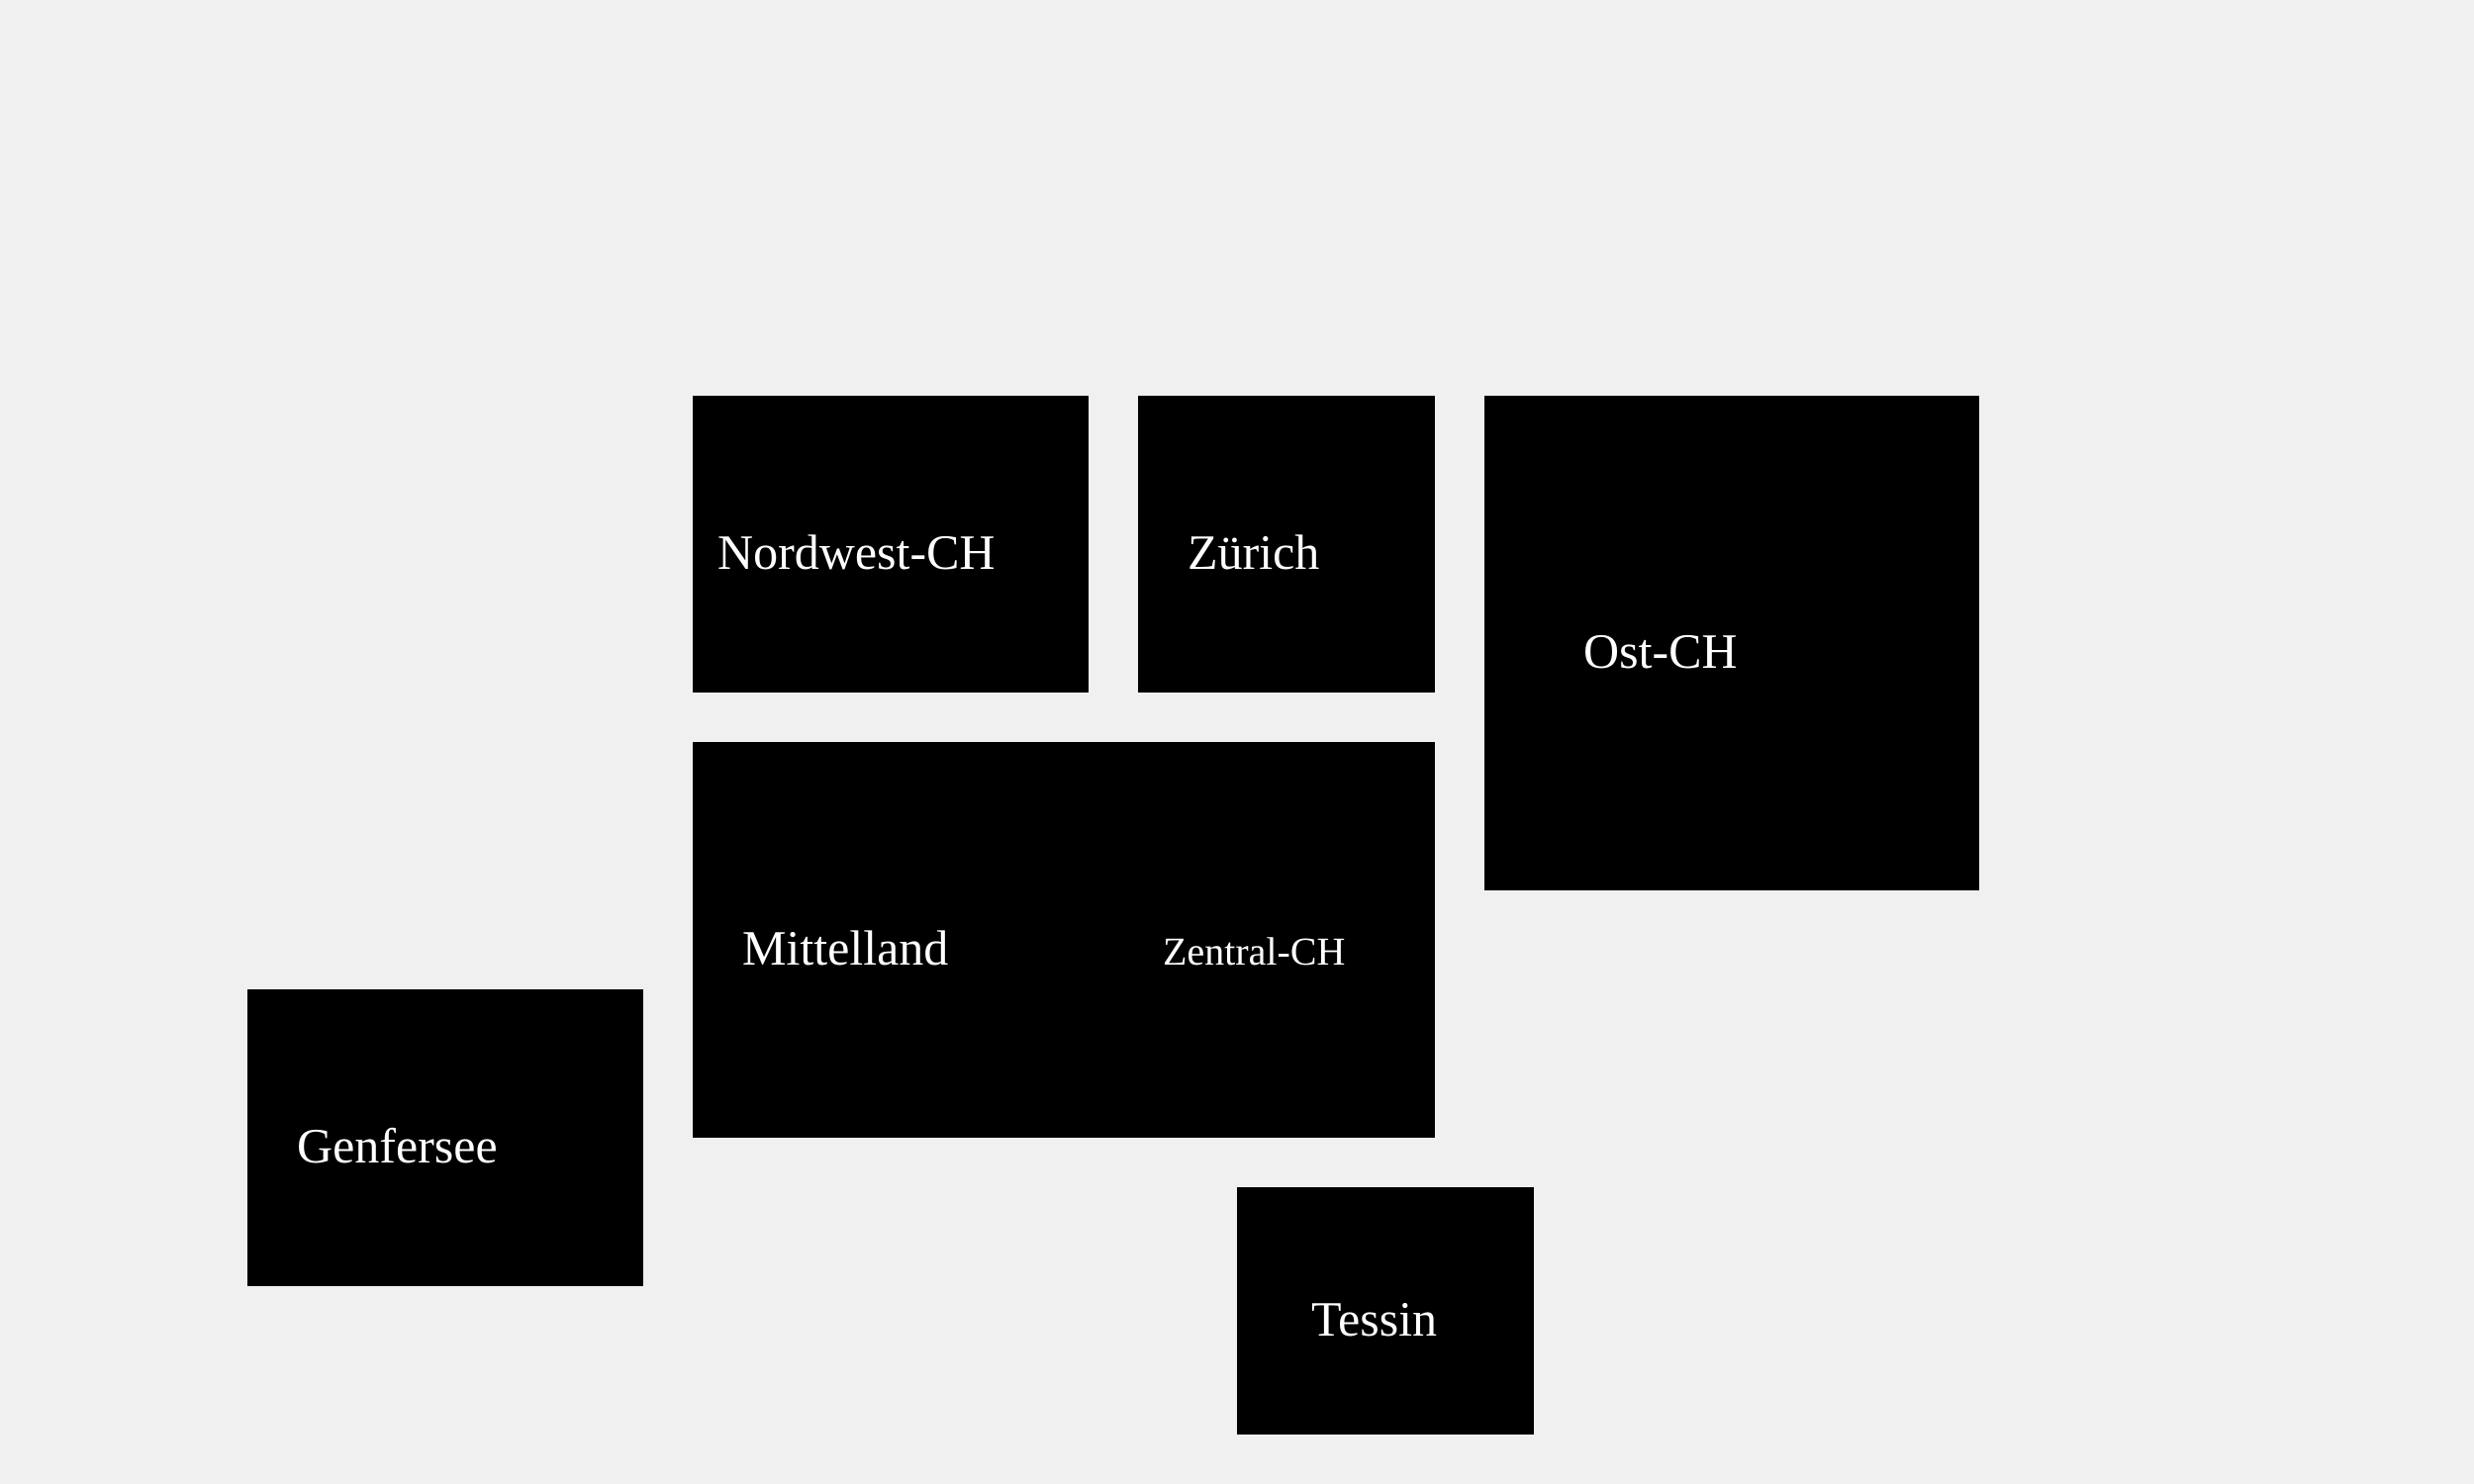
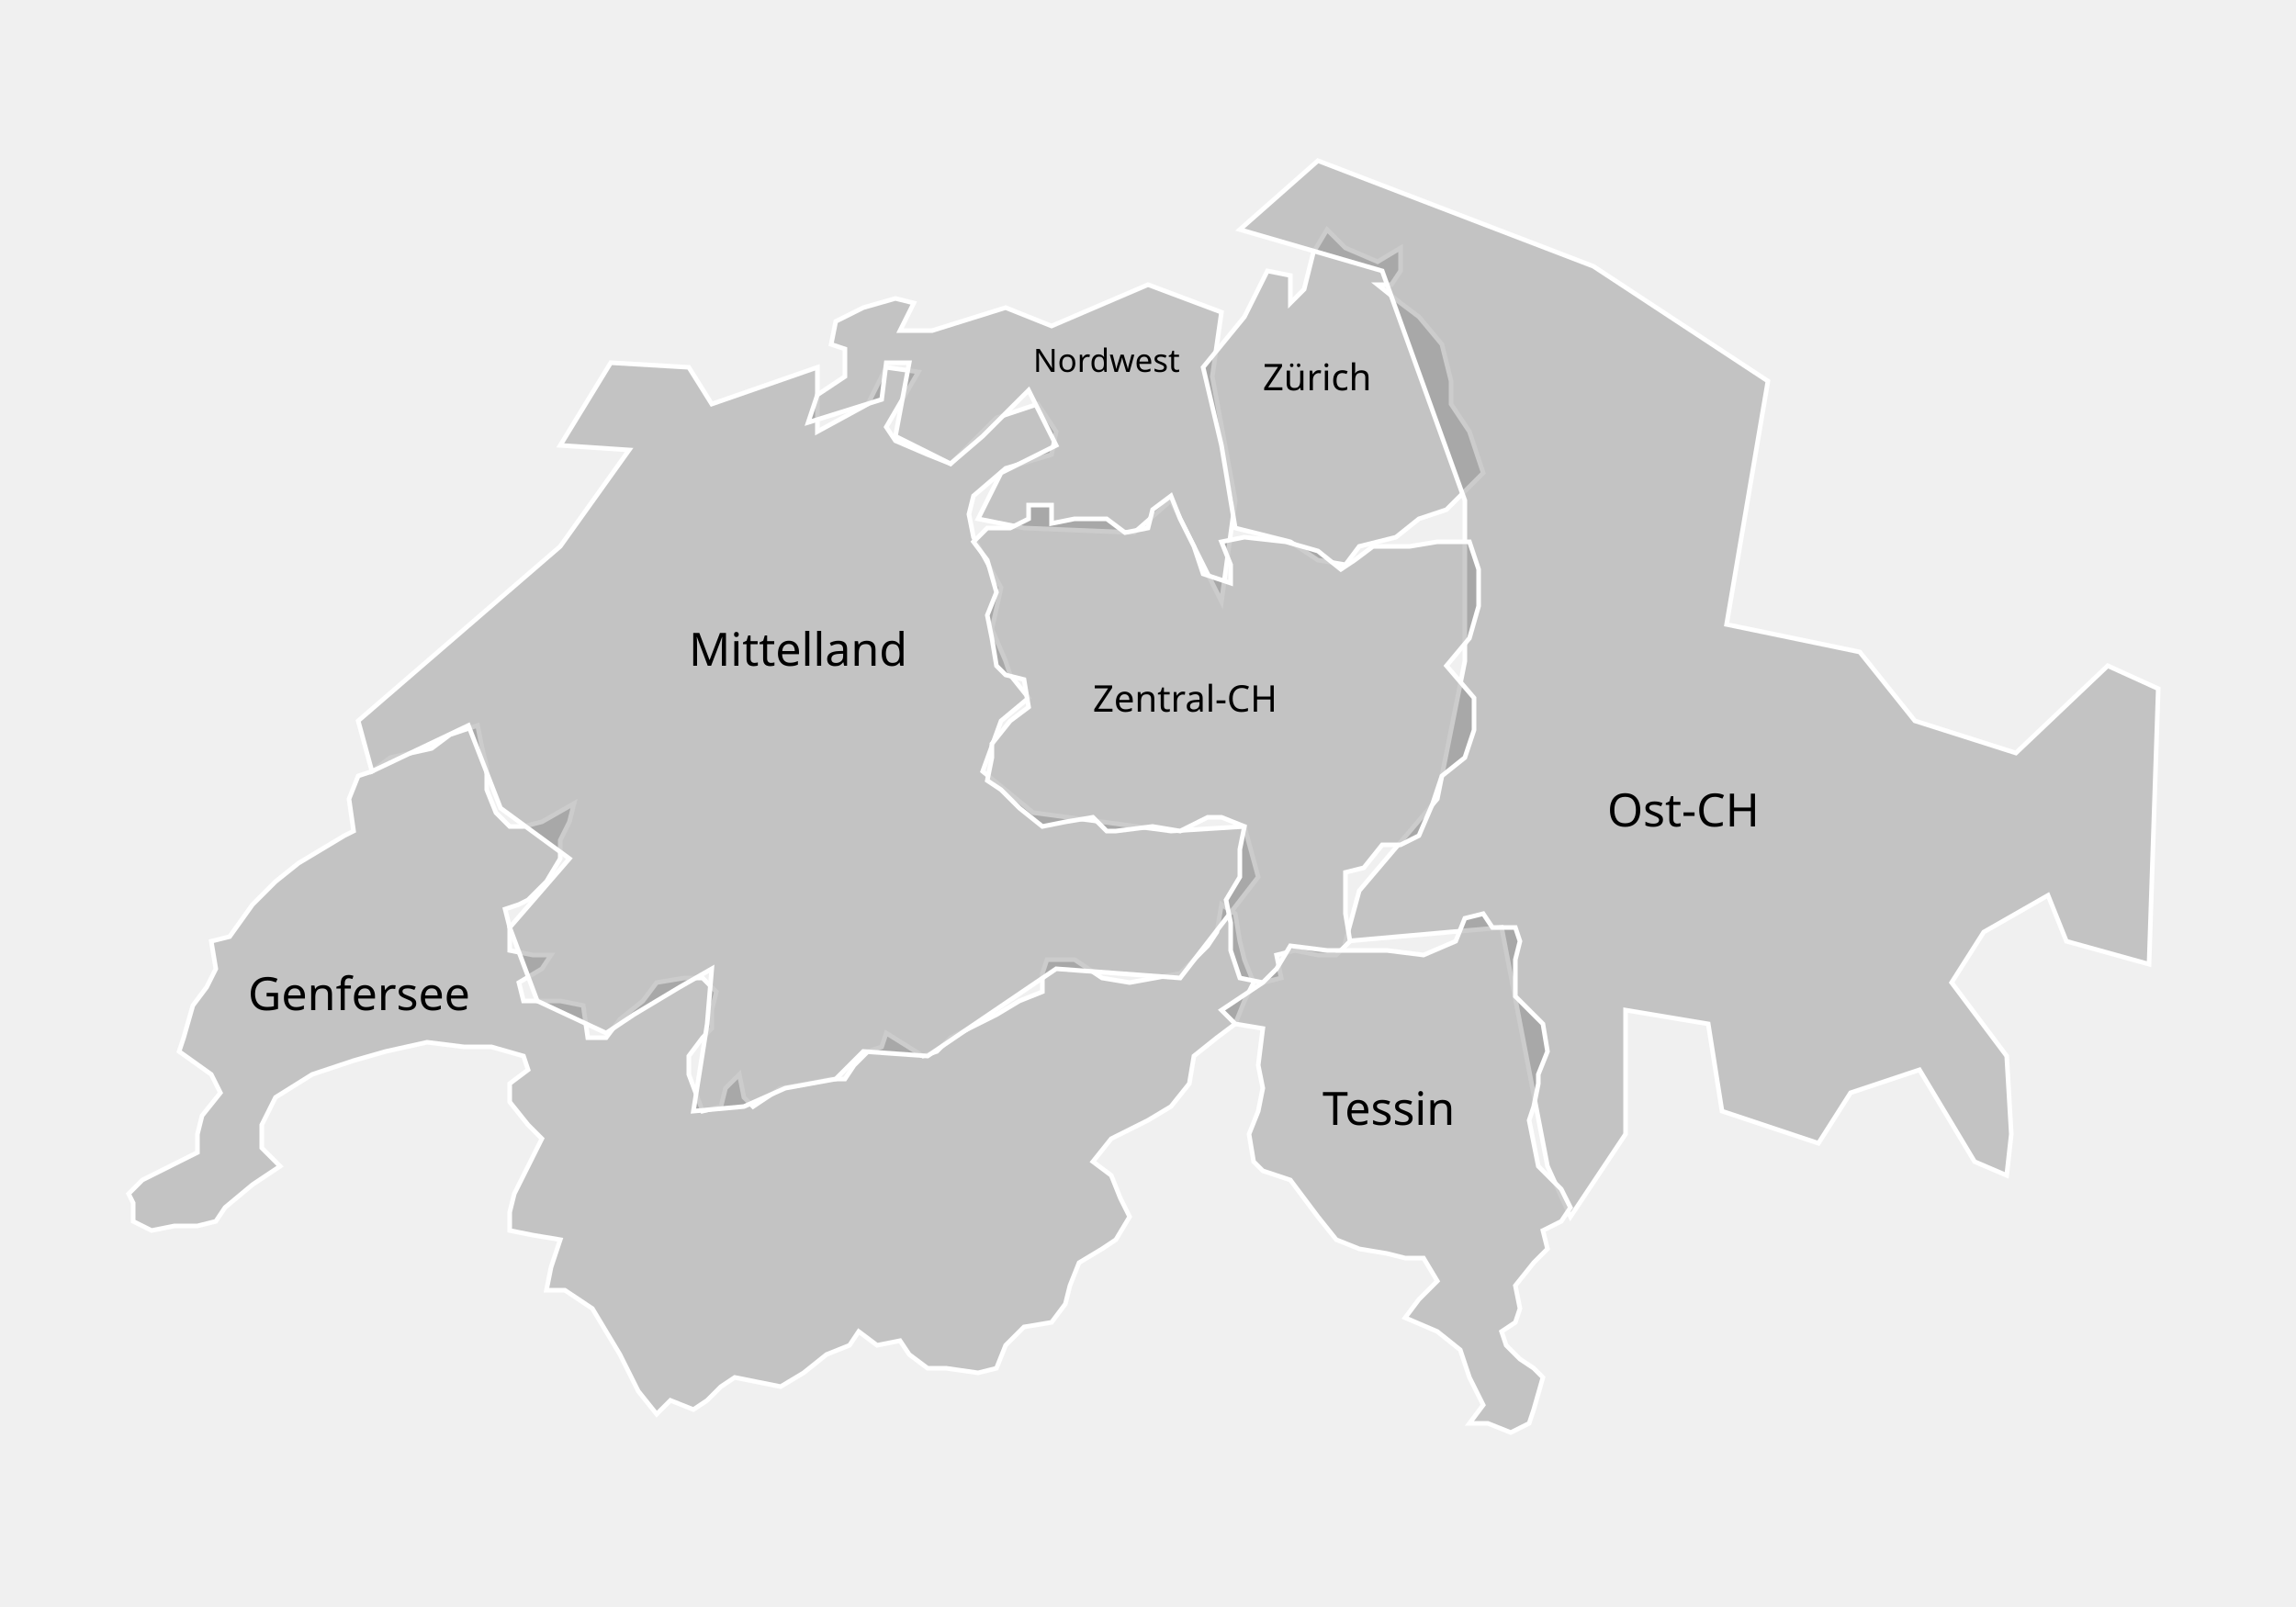
- <svg xmlns="http://www.w3.org/2000/svg" viewBox="0 0 500 300">
+ <svg xmlns="http://www.w3.org/2000/svg" viewBox="0 0 500 350">
+   <style>
+         .region-shape { 
+             fill: rgba(128, 128, 128, 0.4); 
+             stroke: white; 
+             stroke-width: 1; 
+             transition: fill 0.3s;
+         }
+         .region-shape:hover { 
+             fill: rgba(0, 120, 215, 0.6); 
+             cursor: pointer;
+         }
+     </style>
  <a href="#region-1" target="daten-anzeige">
-     <rect x="50" y="200" width="80" height="60" class="region-shape" />
-     <text x="60" y="235" fill="white" font-size="10">Genfersee</text>
+     <polygon points="         143,214 140,218 135,222 132,226 128,226          127,219 122,218 117,218 114,218 113,214          118,211 120,208 116,208 111,207 111,202          110,198 113,197 115,196 119,192 122,187          122,183 124,179 125,175 118,179 114,180          111,180 108,177 106,172 106,167 105,163          104,158 98,160 94,163 85,165 81,168          78,169 76,174 77,181 75,182 70,185          65,188 60,192 55,197 50,204 46,205          47,211 45,215 42,219 40,226 39,229          46,234 48,238 44,243 43,247 43,251          39,253 35,255 31,257 28,260 29,262          29,266 33,268 38,267 43,267 47,266          49,263 55,258 58,256 61,254 57,250          57,245 60,239 68,234 77,231 84,229          93,227 101,228 107,228 114,230 115,233          111,236 111,240 115,245 118,248 115,254          112,260 111,264 111,268 116,269 122,270          120,276 119,281 123,281 129,285 132,290          135,295 139,303 143,308 146,305 151,307          154,305 157,302 160,300 165,301 170,302          175,299 180,295 185,293 187,290 191,293          196,292 198,295 202,298 206,298 213,299          217,298 219,293 223,289 229,288 232,284          233,280 235,275 240,272 243,270 246,265          244,261 242,256 238,253 242,248 250,244          255,241 259,236 260,230 265,226 269,223          271,218 273,214 271,209 270,205 269,199          266,197 265,203 263,206 257,212 246,214          240,213 234,209 228,209 227,212 227,216          222,218 217,221 207,226 204,229 201,230          193,225 192,228 189,229 186,232 184,235          181,235 176,236 170,237 164,241 162,239          161,234 158,237 157,241 153,242 150,234          150,230 153,226 155,224 155,220 156,216          153,213 149,213     " class="region-shape" />
+     <text x="54" y="220" fill="black" font-size="10" font-family="sans-serif" pointer-events="none">Genfersee</text>
  </a>
  <a href="#region-2" target="daten-anzeige">
-     <rect x="140" y="150" width="100" height="80" class="region-shape" />
-     <text x="150" y="195" fill="white" font-size="10">Mittelland</text>
+     <polygon points="         117,218 111,202 124,187 109,176 102,158          81,168 78,157 122,119 137,98 122,97          133,79 150,80 155,88 178,80 178,94          189,88 193,80 200,81 193,93 195,96          202,99 207,101 213,95 217,91 226,88          230,94 229,99 219,102 212,108 211,112          212,117 218,128 216,137 219,144 220,147          224,152 218,157 214,168 225,177 255,181          271,180 274,191 257,213 230,211 202,230          188,229 182,235 171,237 162,241 151,242          154,223 155,211 148,215 138,221 132,225     " class="region-shape" />
+     <text x="150" y="145" fill="black" font-size="10" font-family="sans-serif" pointer-events="none">Mittelland</text>
  </a>
  <a href="#region-3" target="daten-anzeige">
-     <rect x="140" y="80" width="80" height="60" class="region-shape" />
-     <text x="145" y="115" fill="white" font-size="10">Nordwest-CH</text>
+     <polygon points="         199,66 195,65 188,67 182,70 181,75          184,76 184,82 178,86 176,92 192,87          193,79 198,79 195,95 207,101 214,95          224,85 230,97 218,103 213,113 223,115          247,116 255,109 266,131 269,109 264,82          266,68 250,62 229,71 219,67 203,72          196,72     " class="region-shape" />
+     <text x="225" y="81" fill="black" font-size="7" font-family="sans-serif" pointer-events="none">Nordwest</text>
  </a>
  <a href="#region-4" target="daten-anzeige">
-     <rect x="230" y="80" width="60" height="60" class="region-shape" />
-     <text x="240" y="115" fill="white" font-size="10">Zürich</text>
+     <polygon points="         276,59 271,69 262,80 266,97 269,115          281,118 287,122 293,123 296,119 304,117          309,113 315,111 320,106 323,103 320,94          316,88 316,83 314,75 309,69 305,66          300,62 303,62 305,59 305,54 300,57          293,54 289,50 286,55 285,59 284,63          281,66 281,60     " class="region-shape" />
+     <text x="275" y="85" fill="black" font-size="8" font-family="sans-serif" pointer-events="none">Zürich</text>
  </a>
  <a href="#region-5" target="daten-anzeige">
-     <rect x="300" y="80" width="100" height="100" class="region-shape" />
-     <text x="320" y="135" fill="white" font-size="10">Ost-CH</text>
+     <polygon points="                 376,136 385,83 347,58 287,35 270,50                  301,59 319,109 319,144 313,174 296,194                  293,205 327,202 337,254 342,265 354,247                  354,220 372,223 375,242 396,249 403,238                  418,233 430,253 437,256 438,247 437,230                  425,214 432,203 446,195 450,205 468,210                  470,150 459,145 439,164 417,157 405,142             " class="region-shape" />
+     <text x="350" y="180" fill="black" font-size="10" font-family="sans-serif" pointer-events="none">Ost-CH</text>
  </a>
  <a href="#region-6" target="daten-anzeige">
-     <rect x="230" y="150" width="60" height="80" class="region-shape" />
-     <text x="235" y="195" fill="white" font-size="8">Zentral-CH</text>
+     <polygon points="         270,185 270,191 267,196 268,201 268,207          270,213 275,214 279,213 278,208 282,207          287,208 291,208 294,205 293,199 293,190          297,189 301,184 305,184 309,182 312,175          314,169 319,165 321,159 321,152 315,145          320,139 322,132 322,124 320,118 313,118          307,119 299,119 295,122 292,124 287,120          280,118 271,117 266,118 268,123 268,127          262,125 260,119 257,113 255,108 251,111          250,115 245,116 241,113 234,113 229,114          229,110 224,110 224,113 220,115 215,115          212,118 215,122 217,129 215,134 216,139          217,145 219,147 223,148 224,154 220,157          216,162 216,165 215,170 218,172 222,176          227,180 232,179 238,178 241,181 243,181          251,180 257,181 263,178 266,178 271,180     " class="region-shape" />
+     <text x="238" y="155" fill="black" font-size="8" font-family="sans-serif" pointer-events="none">Zentral-CH</text>
  </a>
  <a href="#region-7" target="daten-anzeige">
-     <rect x="250" y="240" width="60" height="50" class="region-shape" />
-     <text x="265" y="270" fill="white" font-size="10">Tessin</text>
+     <polygon points="         274,232 275,224 269,223 266,220 272,216          275,214 278,211 281,206 289,207 295,207          302,207 310,208 317,205 319,200 323,199          325,202 330,202 331,205 330,209 330,217          332,219 336,223 337,229 335,234 335,236          334,241 333,244 334,249 335,254 340,259          342,263 340,266 336,268 337,272 334,275          330,280 331,285 330,288 327,290 328,293          331,296 334,298 336,300 334,307 333,310          329,312 324,310 320,310 323,306 320,300          318,294 313,290 306,287 309,283 313,279          310,274 306,274 302,273 296,272 291,270          287,265 284,261 281,257 275,255 273,253          272,247 274,242 275,237     " class="region-shape" />
+     <text x="288" y="245" fill="black" font-size="10" font-family="sans-serif" pointer-events="none">Tessin</text>
  </a>
</svg>
